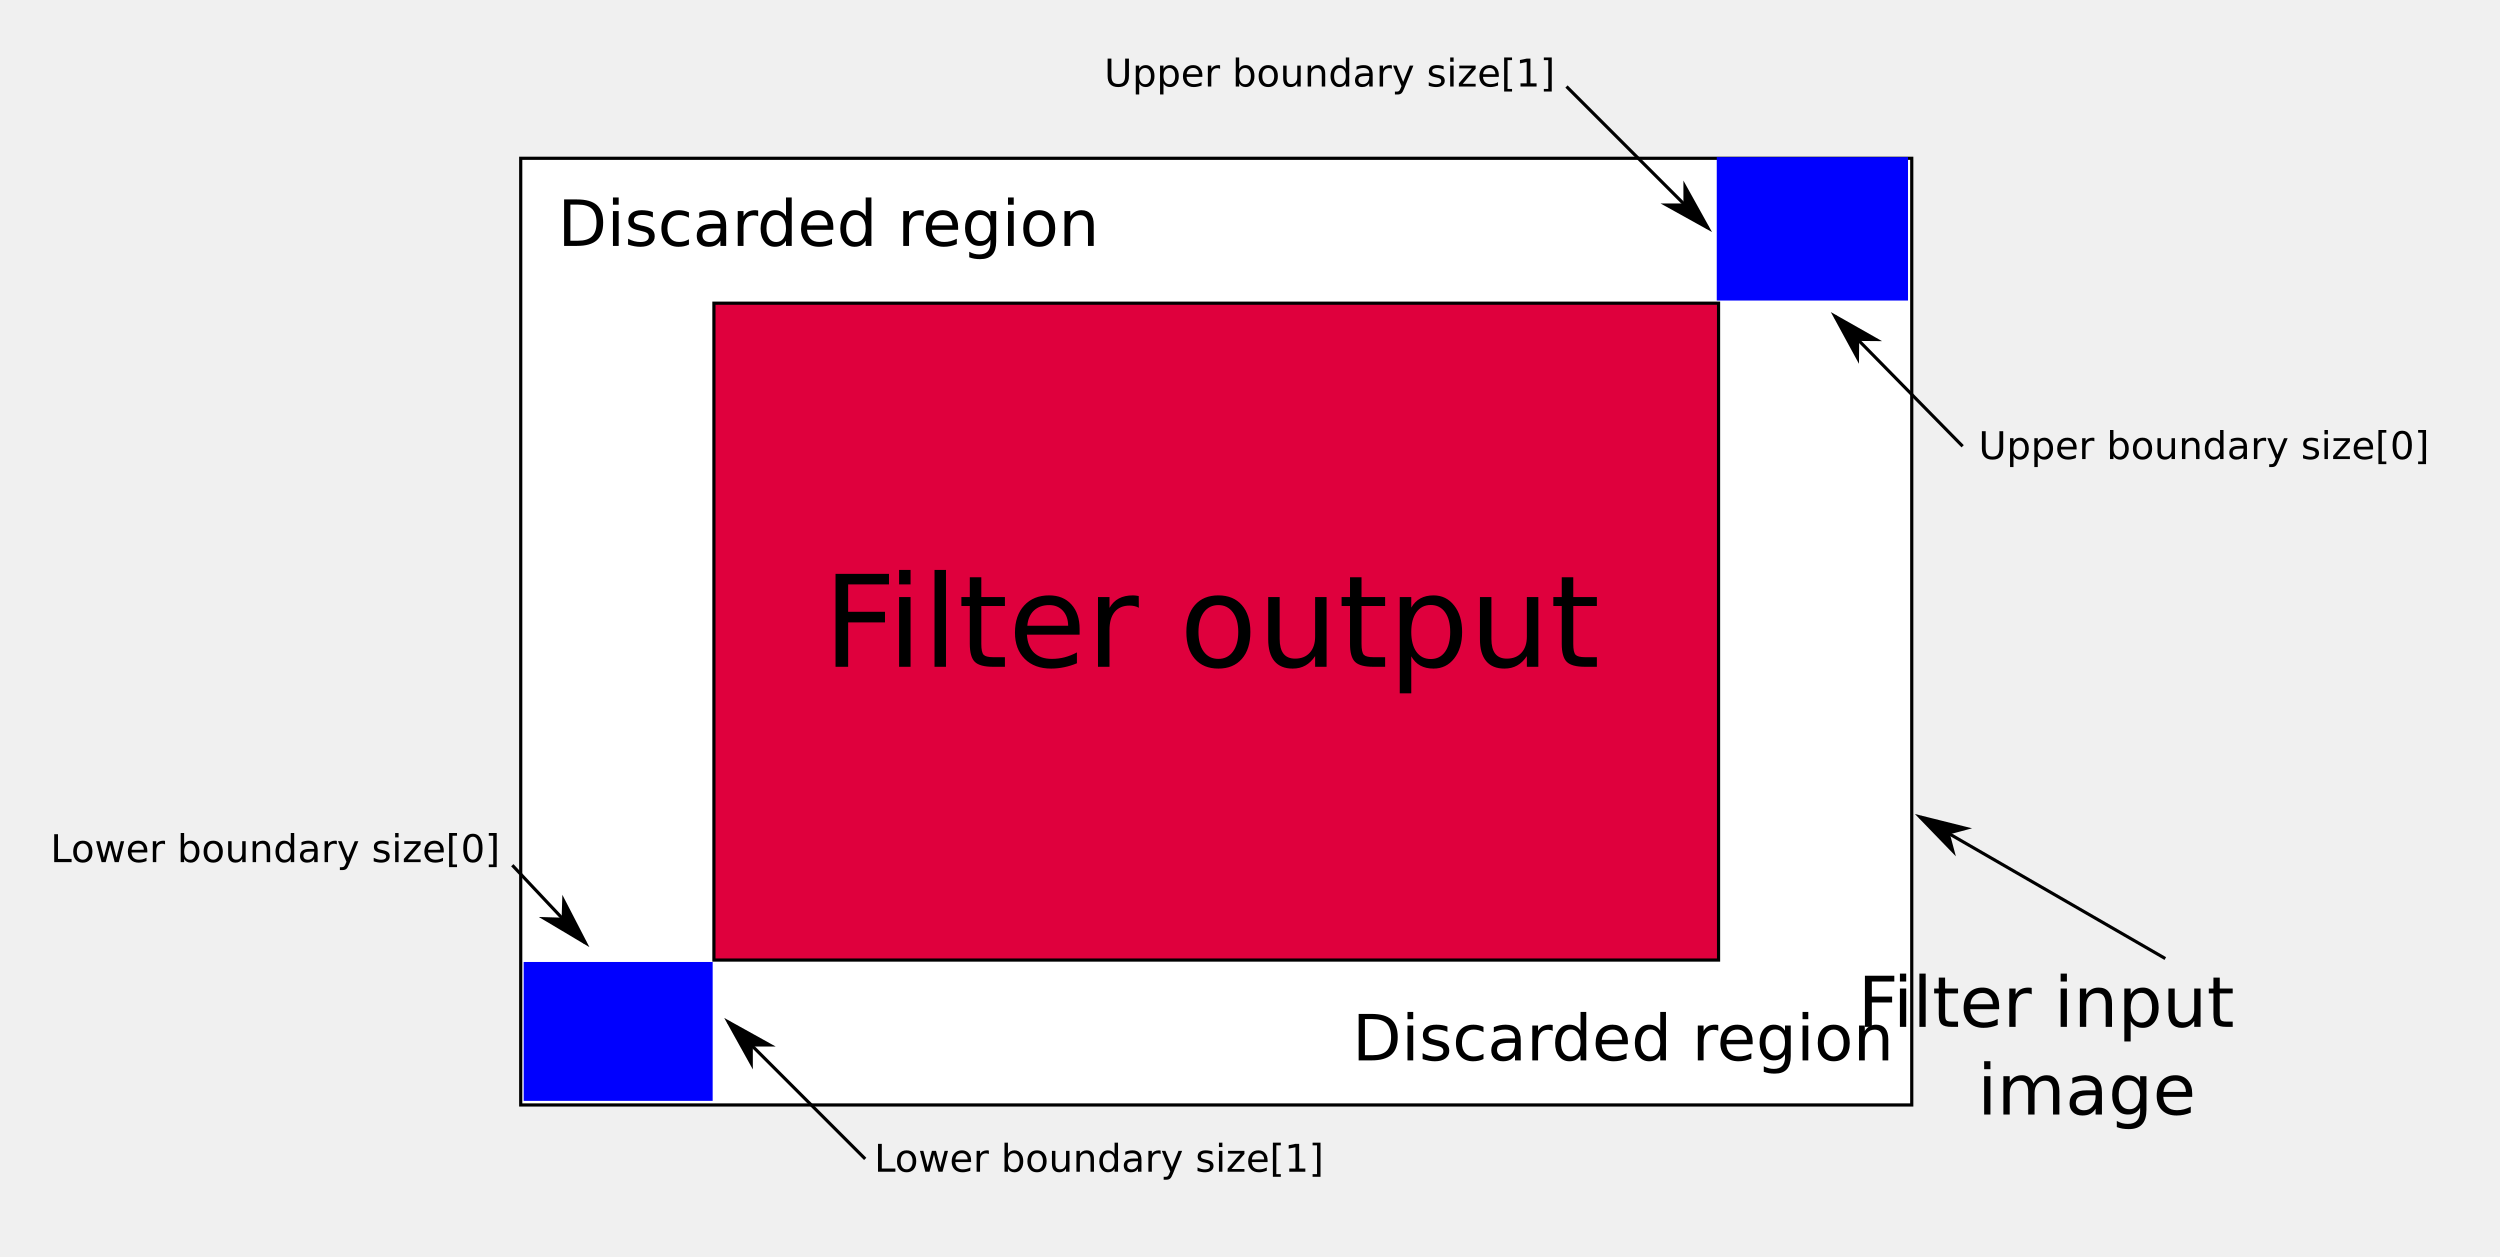
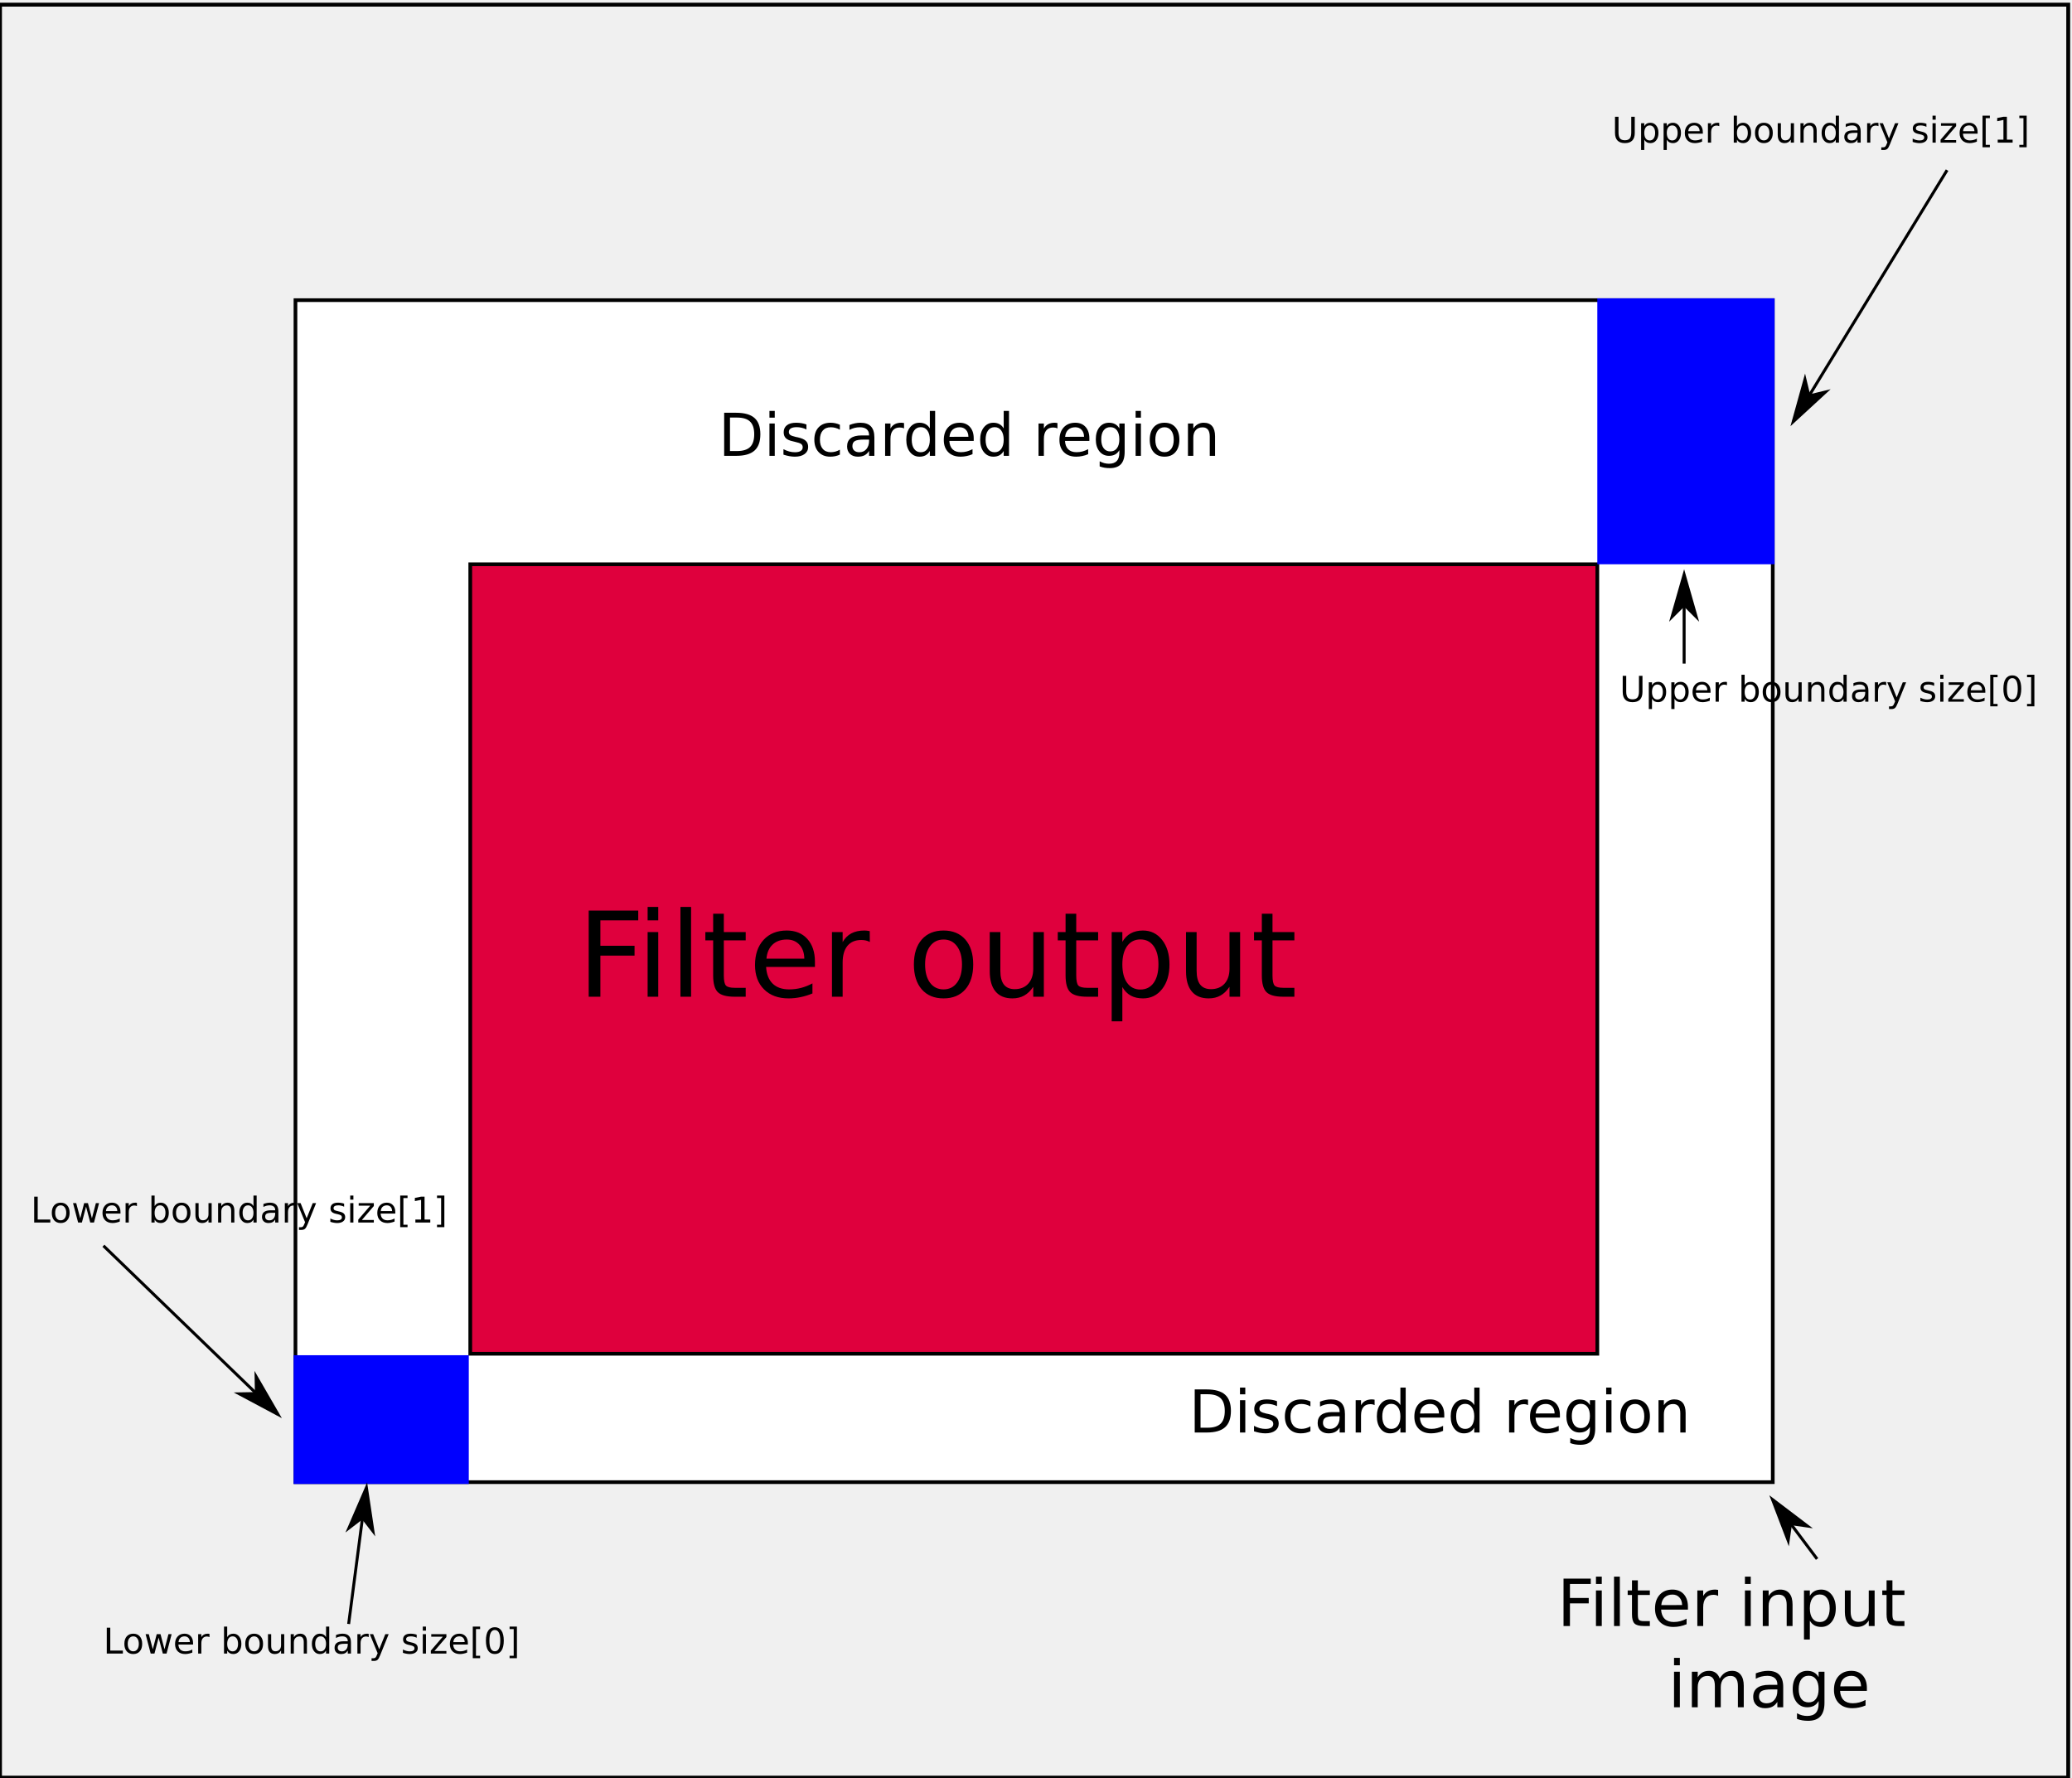
- <svg xmlns="http://www.w3.org/2000/svg" width="784.286" height="394.286" id="svg2" version="1.1">
+ <svg xmlns="http://www.w3.org/2000/svg" width="701.277" height="601.574" id="svg2" version="1.1">
  <defs id="defs4">
    <marker orient="auto" refY="0" refX="0" id="Arrow1Lend" style="overflow:visible">
      <path id="path3674" d="M 0,0 5,-5 -12.5,0 5,5 0,0 z" style="fill-rule:evenodd;stroke:#000000;stroke-width:1pt;marker-start:none" transform="matrix(-0.8,0,0,-0.8,-10,0)" />
    </marker>
    <marker orient="auto" refY="0" refX="0" id="Arrow1Lstart" style="overflow:visible">
      <path id="path3671" d="M 0,0 5,-5 -12.5,0 5,5 0,0 z" style="fill-rule:evenodd;stroke:#000000;stroke-width:1pt;marker-start:none" transform="matrix(0.8,0,0,0.8,10,0)" />
    </marker>
  </defs>
-   <g id="layer1" transform="translate(23.9561,-127.9121)">
-     <rect style="fill:#ffffff;fill-opacity:1;fill-rule:evenodd;stroke:#000000;stroke-width:1px;stroke-linecap:butt;stroke-linejoin:miter;stroke-opacity:1" id="rect2816" width="436.386" height="296.985" x="139.401" y="177.57" />
-     <rect style="fill:#df003d;fill-opacity:1;fill-rule:evenodd;stroke:#000000;stroke-width:1px;stroke-linecap:butt;stroke-linejoin:miter;stroke-opacity:1" id="rect2818" width="315.168" height="206.071" x="200.01" y="223.027" />
-     <rect style="fill:#0000ff;fill-opacity:1" id="rect3613" width="60" height="45" x="514.615" y="177.198" />
-     <rect style="fill:#0000ff;fill-opacity:1" id="rect3613-4" width="59.286" height="43.571" x="140.33" y="429.698" />
-     <text xml:space="preserve" style="font-size:40px;font-style:normal;font-weight:normal;fill:#000000;fill-opacity:1;stroke:none;font-family:Bitstream Vera Sans" x="322.472" y="155.055" id="text3637">
-       <tspan id="tspan3639" x="322.472" y="155.055" style="font-size:12px">Upper boundary size[1]</tspan>
+   <g id="layer1" transform="translate(135.0854,-31.79322)">
+     <rect style="fill:#ffffff;fill-opacity:1;fill-rule:evenodd;stroke:#000000;stroke-width:1.242px;stroke-linecap:butt;stroke-linejoin:miter;stroke-opacity:1" id="rect2816" width="500.001" height="400" x="-35.086" y="133.367" />
+     <rect style="fill:#df003d;fill-opacity:1;fill-rule:evenodd;stroke:#000000;stroke-width:1.253px;stroke-linecap:butt;stroke-linejoin:miter;stroke-opacity:1" id="rect2818" width="381.457" height="267.171" x="24.079" y="222.746" />
+     <rect style="fill:#0000ff;fill-opacity:1" id="rect3613" width="60" height="90" x="405.536" y="132.746" />
+     <rect style="fill:#0000ff;fill-opacity:1" id="rect3613-4" width="59.286" height="43.571" x="-35.707" y="490.416" />
+     <text xml:space="preserve" style="font-size:40px;font-style:normal;font-weight:normal;fill:#000000;fill-opacity:1;stroke:none;font-family:Bitstream Vera Sans" x="410.472" y="80.055" id="text3637">
+       <tspan id="tspan3639" x="410.472" y="80.055" style="font-size:12px">Upper boundary size[1]</tspan>
    </text>
-     <text xml:space="preserve" style="font-size:40px;font-style:normal;font-weight:normal;fill:#000000;fill-opacity:1;stroke:none;font-family:Bitstream Vera Sans" x="596.747" y="271.937" id="text3637-4">
-       <tspan id="tspan3639-6" x="596.747" y="271.937" style="font-size:12px">Upper boundary size[0]</tspan>
+     <text xml:space="preserve" style="font-size:40px;font-style:normal;font-weight:normal;fill:#000000;fill-opacity:1;stroke:none;font-family:Bitstream Vera Sans" x="413.081" y="269.25" id="text3637-4">
+       <tspan id="tspan3639-6" x="413.081" y="269.25" style="font-size:12px">Upper boundary size[0]</tspan>
    </text>
-     <path style="fill:none;stroke:#000000;stroke-width:1px;stroke-linecap:butt;stroke-linejoin:miter;stroke-opacity:1;marker-end:url(#Arrow1Lend)" d="m 452.857,90.842 -40,-40.714" id="path3666" transform="translate(138.901,177.0701)" />
-     <text xml:space="preserve" style="font-size:40px;font-style:normal;font-weight:normal;fill:#000000;fill-opacity:1;stroke:none;font-family:Bitstream Vera Sans" x="250.318" y="495.508" id="text3637-5">
-       <tspan id="tspan3639-7" x="250.318" y="495.508" style="font-size:12px">Lower boundary size[1]</tspan>
+     <text xml:space="preserve" style="font-size:40px;font-style:normal;font-weight:normal;fill:#000000;fill-opacity:1;stroke:none;font-family:Bitstream Vera Sans" x="-124.682" y="445.508" id="text3637-5">
+       <tspan id="tspan3639-7" x="-124.682" y="445.508" style="font-size:12px">Lower boundary size[1]</tspan>
    </text>
-     <text xml:space="preserve" style="font-size:40px;font-style:normal;font-weight:normal;fill:#000000;fill-opacity:1;stroke:none;font-family:Bitstream Vera Sans" x="-8.121" y="398.365" id="text3637-5-2">
-       <tspan id="tspan3639-7-6" x="-8.121" y="398.365" style="font-size:12px">Lower boundary size[0]</tspan>
+     <text xml:space="preserve" style="font-size:40px;font-style:normal;font-weight:normal;fill:#000000;fill-opacity:1;stroke:none;font-family:Bitstream Vera Sans" x="-100.121" y="591.365" id="text3637-5-2">
+       <tspan id="tspan3639-7-6" x="-100.121" y="591.365" style="font-size:12px">Lower boundary size[0]</tspan>
    </text>
-     <path style="fill:none;stroke:#000000;stroke-width:1px;stroke-linecap:butt;stroke-linejoin:miter;stroke-opacity:1;marker-end:url(#Arrow1Lend)" d="M -2.143,222.271 20.714,246.556" id="path4542" transform="translate(138.901,177.0701)" />
    <rect style="fill:#0000ff;fill-opacity:0" id="rect4918" width="784.286" height="394.286" x="-162.857" y="-49.158" transform="translate(138.901,177.0701)" />
-     <text xml:space="preserve" style="font-size:40px;font-style:normal;font-weight:normal;fill:#000000;fill-opacity:1;stroke:none;font-family:Bitstream Vera Sans" x="234.244" y="337.098" id="text4941">
-       <tspan id="tspan4943" x="234.244" y="337.098">Filter output</tspan>
+     <text xml:space="preserve" style="font-size:40px;font-style:normal;font-weight:normal;fill:#000000;fill-opacity:1;stroke:none;font-family:Bitstream Vera Sans" x="60.244" y="369.098" id="text4941">
+       <tspan id="tspan4943" x="60.244" y="369.098">Filter output</tspan>
    </text>
-     <path style="fill:none;stroke:#000000;stroke-width:1px;stroke-linecap:butt;stroke-linejoin:miter;stroke-opacity:1;marker-end:url(#Arrow1Lend)" d="m 491.429,27.143 44.286,44.286" id="path2924" transform="translate(-23.9561,127.9121)" />
-     <path style="fill:none;stroke:#000000;stroke-width:1px;stroke-linecap:butt;stroke-linejoin:miter;stroke-opacity:1;marker-end:url(#Arrow1Lend)" d="M 271.429,363.571 228.571,320.714" id="path3896" transform="translate(-23.9561,127.9121)" />
-     <text xml:space="preserve" style="font-size:40px;font-style:normal;font-weight:normal;fill:#000000;fill-opacity:1;stroke:none;font-family:Bitstream Vera Sans" x="151.044" y="205.055" id="text4084">
-       <tspan id="tspan4086" x="151.044" y="205.055" style="font-size:20px">Discarded region</tspan>
+     <text xml:space="preserve" style="font-size:40px;font-style:normal;font-weight:normal;fill:#000000;fill-opacity:1;stroke:none;font-family:Bitstream Vera Sans" x="108.044" y="186.055" id="text4084">
+       <tspan id="tspan4086" x="108.044" y="186.055" style="font-size:20px">Discarded region</tspan>
    </text>
-     <text xml:space="preserve" style="font-size:40px;font-style:normal;font-weight:normal;fill:#000000;fill-opacity:1;stroke:none;font-family:Bitstream Vera Sans" x="400.305" y="460.573" id="text4084-0">
-       <tspan id="tspan4086-6" x="400.305" y="460.573" style="font-size:20px">Discarded region</tspan>
+     <text xml:space="preserve" style="font-size:40px;font-style:normal;font-weight:normal;fill:#000000;fill-opacity:1;stroke:none;font-family:Bitstream Vera Sans" x="267.305" y="516.573" id="text4084-0">
+       <tspan id="tspan4086-6" x="267.305" y="516.573" style="font-size:20px">Discarded region</tspan>
    </text>
-     <path style="fill:none;stroke:#000000;stroke-width:1px;stroke-linecap:butt;stroke-linejoin:miter;stroke-opacity:1;marker-end:url(#Arrow1Lend)" d="M 679.286,300.714 602.418,256.335" id="path4113" transform="translate(-23.9561,127.9121)" />
-     <text xml:space="preserve" style="font-size:40px;font-style:normal;font-weight:normal;fill:#000000;fill-opacity:1;stroke:none;font-family:Bitstream Vera Sans" x="662.473" y="450.055" id="text4301">
-       <tspan id="tspan4303" x="665.974" y="450.055" style="font-size:22px;text-align:center;text-anchor:middle">Filter input </tspan>
-       <tspan x="662.473" y="477.555" style="font-size:22px;text-align:center;text-anchor:middle" id="tspan4305">image</tspan>
+     <text xml:space="preserve" style="font-size:40px;font-style:normal;font-weight:normal;fill:#000000;fill-opacity:1;stroke:none;font-family:Bitstream Vera Sans" x="495.473" y="582.055" id="text4301">
+       <tspan id="tspan4303" x="498.974" y="582.055" style="font-size:22px;text-align:center;text-anchor:middle">Filter input </tspan>
+       <tspan x="495.473" y="609.555" style="font-size:22px;text-align:center;text-anchor:middle" id="tspan4305">image</tspan>
    </text>
+     <rect style="fill:none;stroke:#000000;stroke-width:1.316;stroke-opacity:1" id="rect3744" width="700" height="600" x="-135.086" y="33.367" />
+     <path style="fill:none;stroke:#000000;stroke-width:1px;stroke-linecap:butt;stroke-linejoin:miter;stroke-opacity:1;marker-end:url(#Arrow1Lend)" d="m 118,549.574 6,-46" id="path2934" transform="translate(-135.0854,31.79322)" />
+     <path style="fill:none;stroke:#000000;stroke-width:1px;stroke-linecap:butt;stroke-linejoin:miter;stroke-opacity:1;marker-end:url(#Arrow1Lend)" d="m 35,421.574 59,57" id="path4096" transform="translate(-135.0854,31.79322)" />
+     <path style="fill:none;stroke:#000000;stroke-width:1px;stroke-linecap:butt;stroke-linejoin:miter;stroke-opacity:1;marker-end:url(#Arrow1Lend)" d="m 570,224.574 0,-30" id="path4284" transform="translate(-135.0854,31.79322)" />
+     <path style="fill:none;stroke:#000000;stroke-width:1px;stroke-linecap:butt;stroke-linejoin:miter;stroke-opacity:1;marker-end:url(#Arrow1Lend)" d="M 659,57.574 607,142.574" id="path4472" transform="translate(-135.0854,31.79322)" />
+     <path style="fill:none;stroke:#000000;stroke-width:1px;stroke-linecap:butt;stroke-linejoin:miter;stroke-opacity:1;marker-end:url(#Arrow1Lend)" d="m 615,527.574 -15,-20" id="path4660" transform="translate(-135.0854,31.79322)" />
  </g>
</svg>
